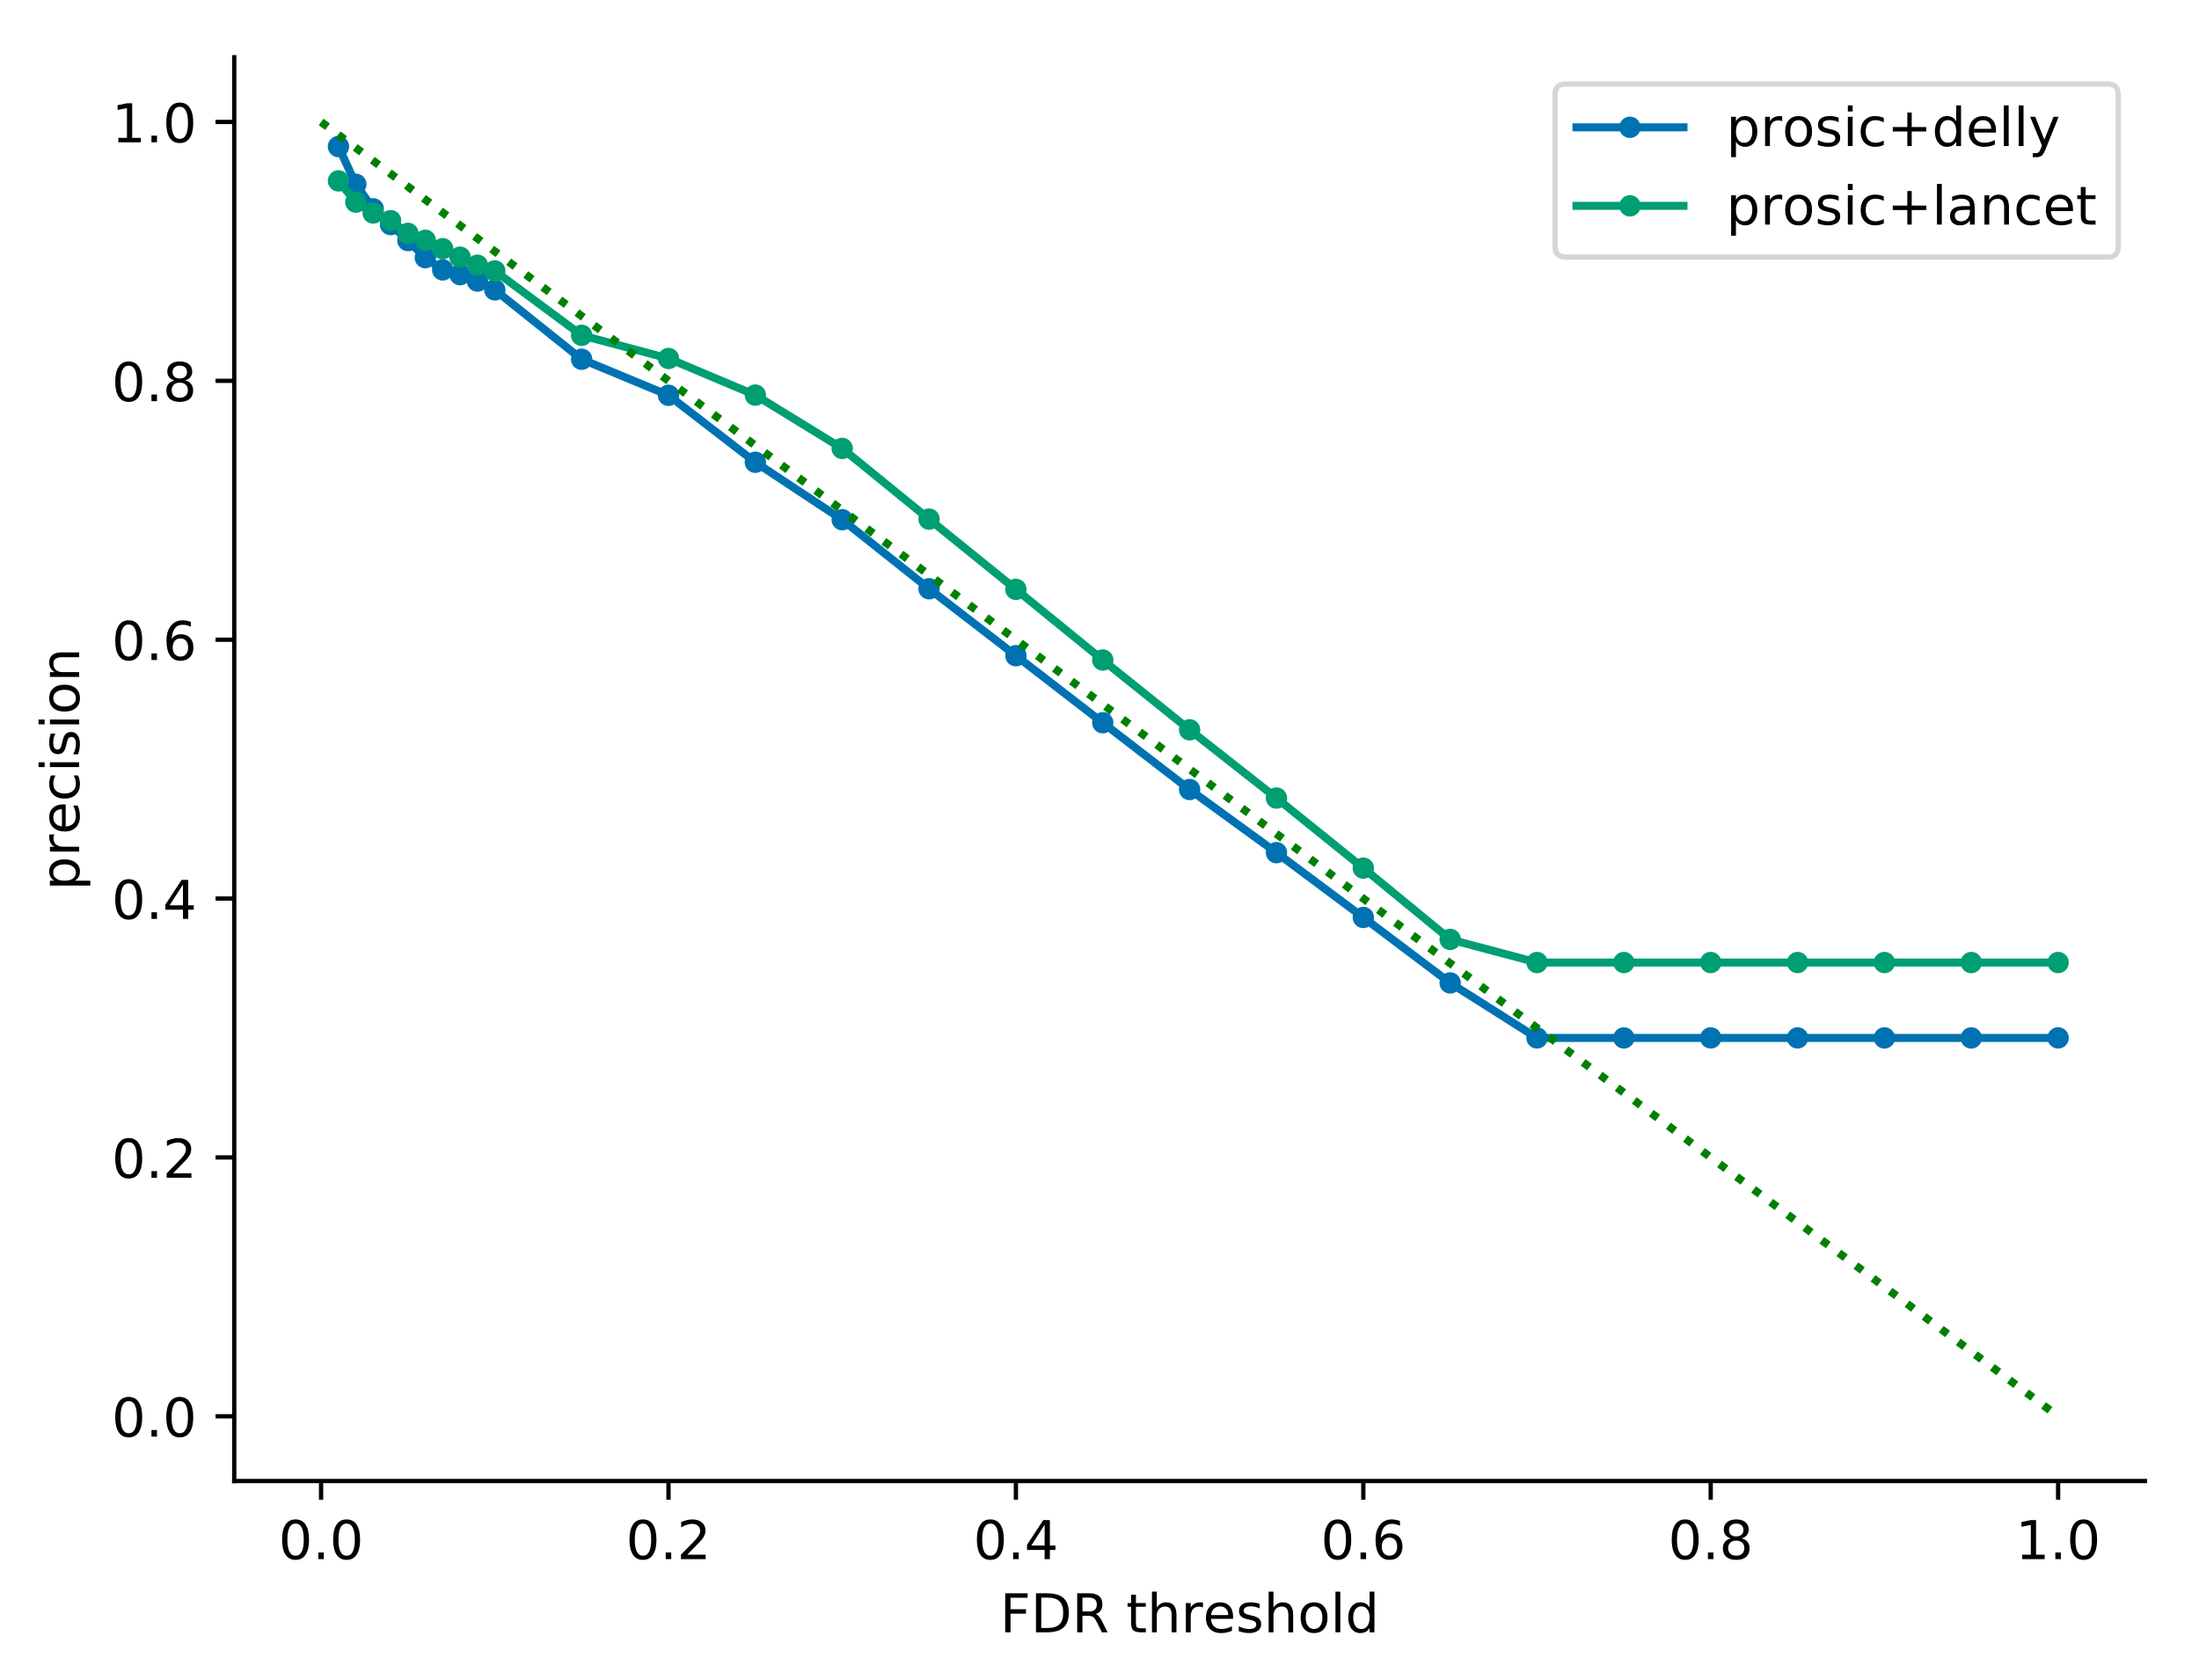
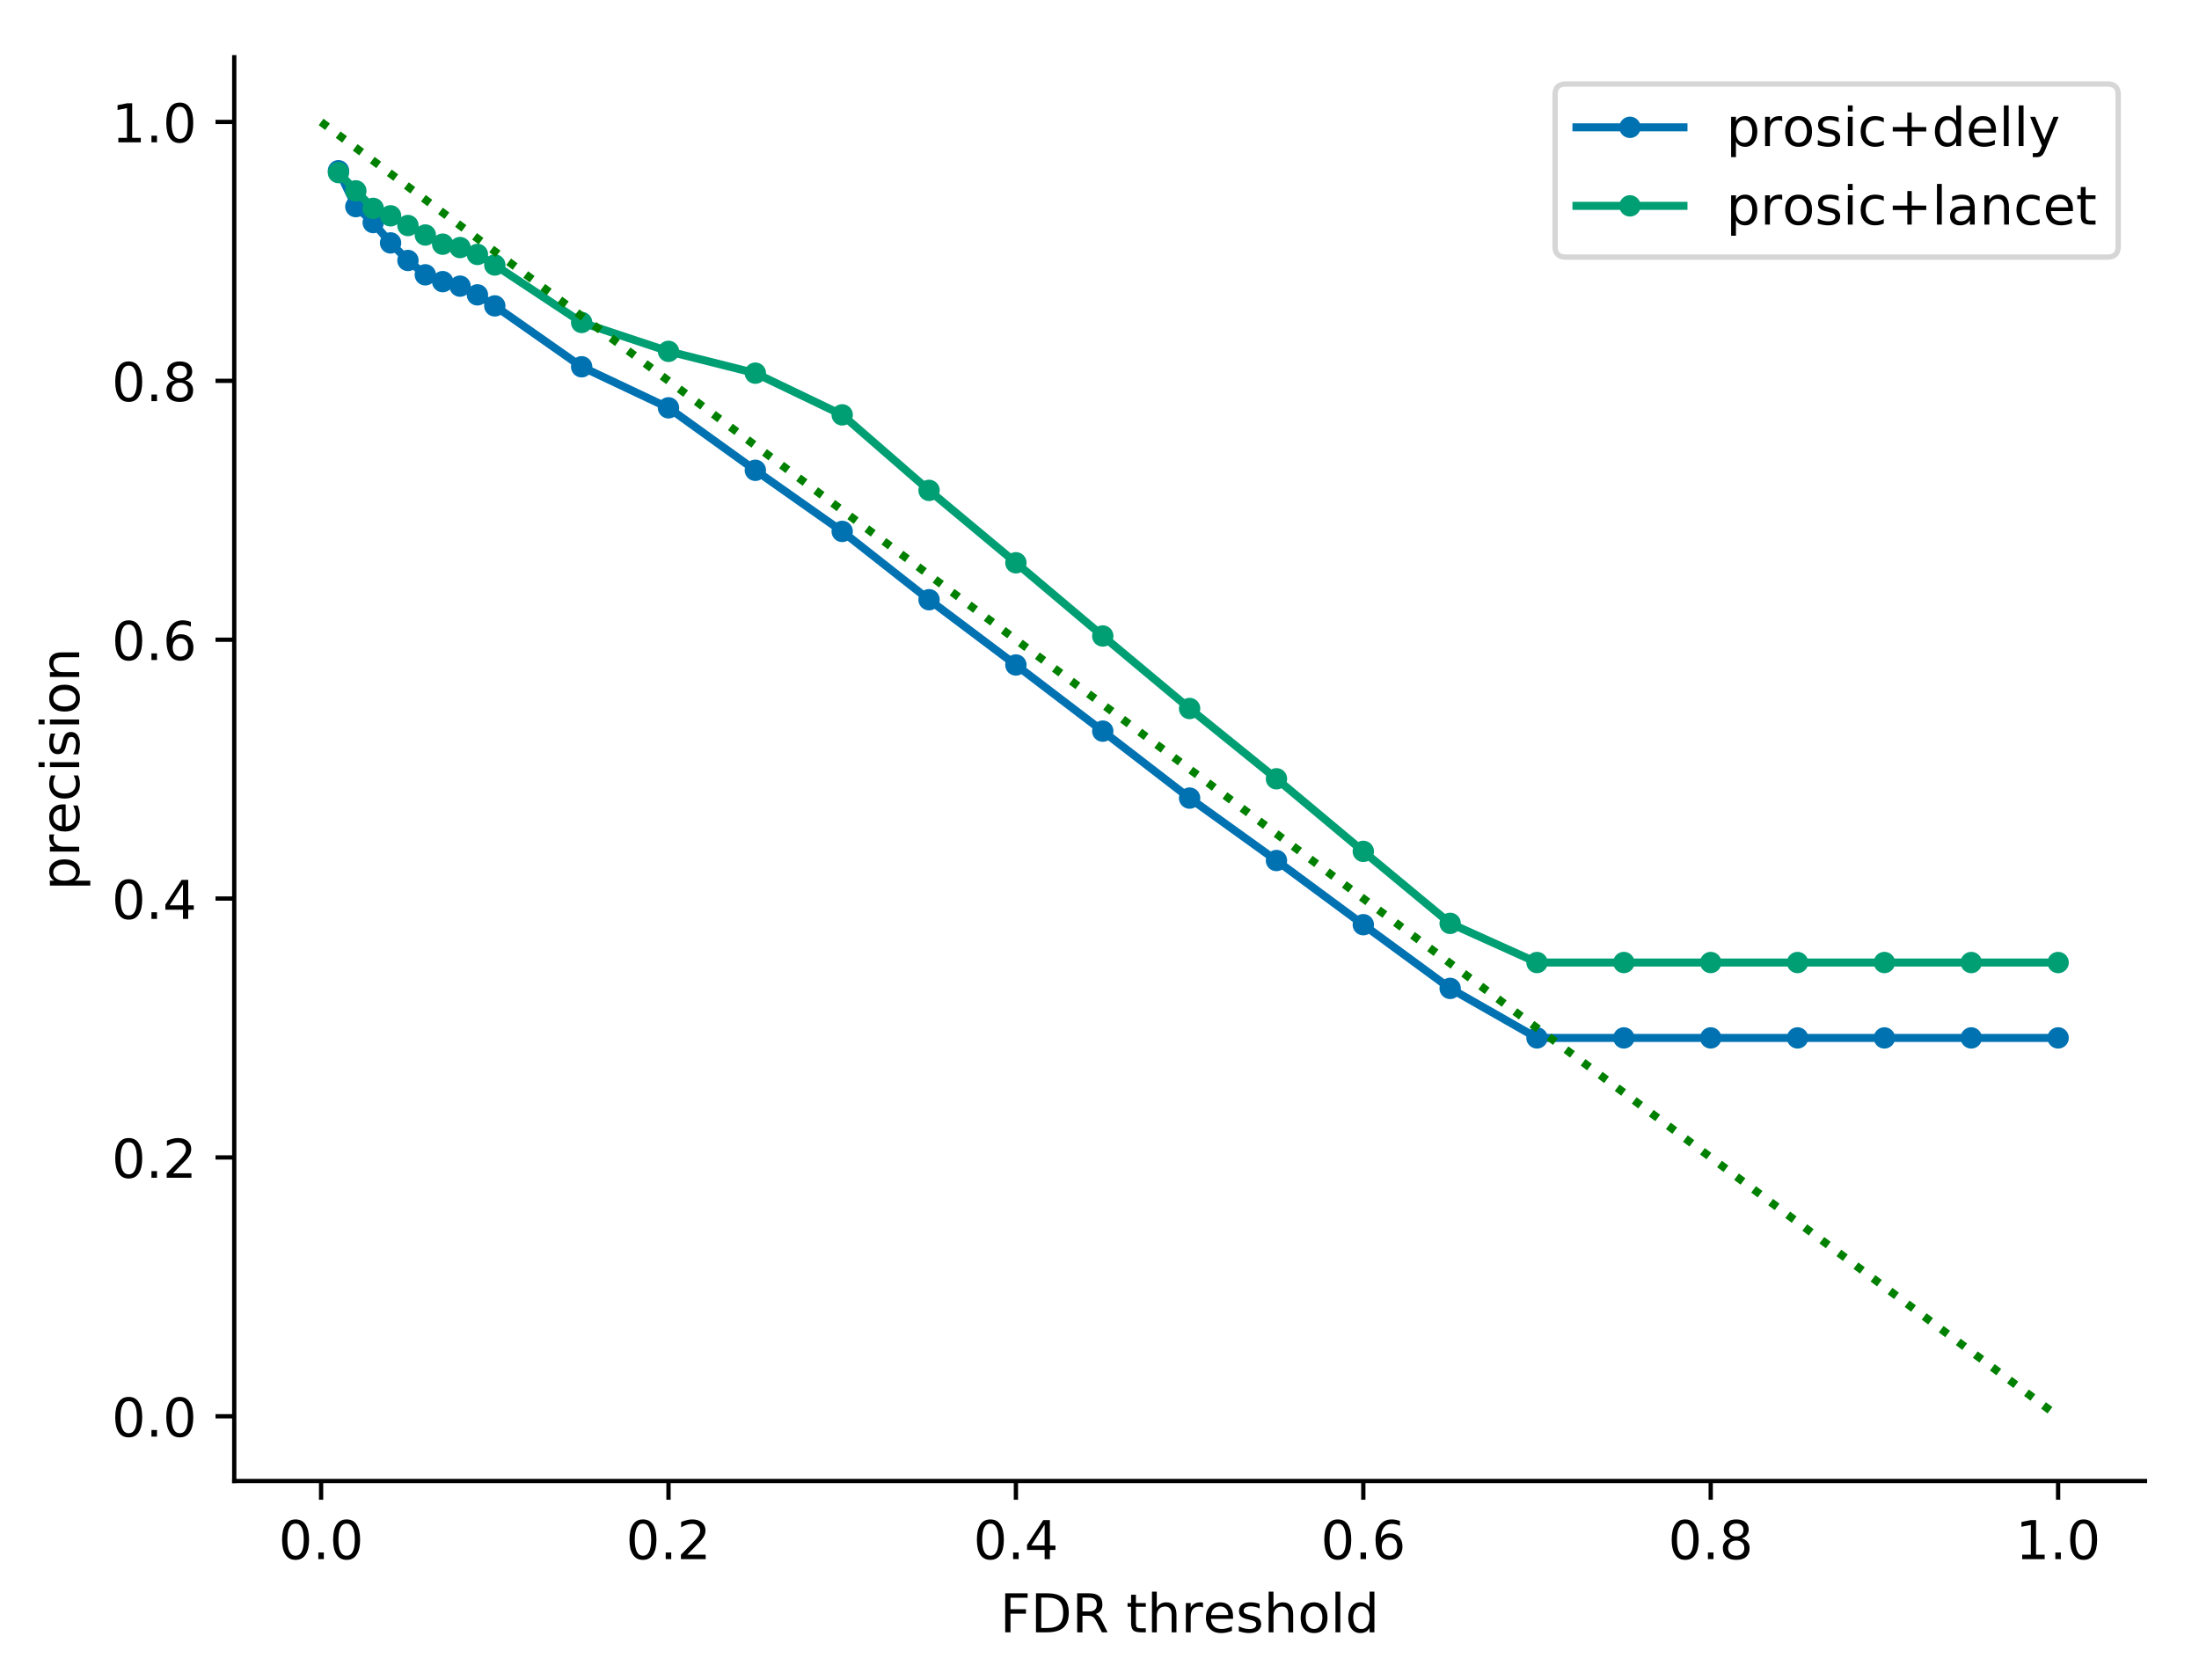
<svg xmlns="http://www.w3.org/2000/svg" xmlns:xlink="http://www.w3.org/1999/xlink" height="314pt" version="1.1" viewBox="0 0 411 314" width="411pt">
  <defs>
    <style type="text/css">
*{stroke-linecap:butt;stroke-linejoin:round;}
  </style>
  </defs>
  <g id="figure_1">
    <g id="patch_1">
      <path d="M 0 314.368  L 411.601 314.368  L 411.601 0  L 0 0  z " style="fill:#ffffff;" />
    </g>
    <g id="axes_1">
      <g id="patch_2">
        <path d="M 43.781 276.812  L 400.901 276.812  L 400.901 10.7  L 43.781 10.7  z " style="fill:#ffffff;" />
      </g>
      <g id="matplotlib.axis_1">
        <g id="xtick_1">
          <g id="line2d_1">
            <defs>
-               <path d="M 0 0  L 0 3.5  " id="maf59fae7ce" style="stroke:#000000;stroke-width:0.8;" />
-             </defs>
-             <g>
-               <use style="stroke:#000000;stroke-width:0.8;" x="60.014" xlink:href="#maf59fae7ce" y="276.812" />
+               <path d="M 0 0  L 0 3.5  " id="md4b6f12708" style="stroke:#000000;stroke-width:0.8;" />
+             </defs>
+             <g>
+               <use style="stroke:#000000;stroke-width:0.8;" x="60.014" xlink:href="#md4b6f12708" y="276.812" />
            </g>
          </g>
          <g id="text_1">
            <defs>
              <path d="M 31.781 66.406  Q 24.172 66.406 20.328 58.906  Q 16.5 51.422 16.5 36.375  Q 16.5 21.391 20.328 13.891  Q 24.172 6.391 31.781 6.391  Q 39.453 6.391 43.281 13.891  Q 47.125 21.391 47.125 36.375  Q 47.125 51.422 43.281 58.906  Q 39.453 66.406 31.781 66.406  z M 31.781 74.219  Q 44.047 74.219 50.516 64.516  Q 56.984 54.828 56.984 36.375  Q 56.984 17.969 50.516 8.266  Q 44.047 -1.422 31.781 -1.422  Q 19.531 -1.422 13.062 8.266  Q 6.594 17.969 6.594 36.375  Q 6.594 54.828 13.062 64.516  Q 19.531 74.219 31.781 74.219  z " id="DejaVuSans-30" />
              <path d="M 10.688 12.406  L 21 12.406  L 21 0  L 10.688 0  z " id="DejaVuSans-2e" />
            </defs>
            <g transform="translate(52.06242 291.4104)scale(0.1 -0.1)">
              <use xlink:href="#DejaVuSans-30" />
              <use x="63.623" xlink:href="#DejaVuSans-2e" />
              <use x="95.41" xlink:href="#DejaVuSans-30" />
            </g>
          </g>
        </g>
        <g id="xtick_2">
          <g id="line2d_2">
            <g>
-               <use style="stroke:#000000;stroke-width:0.8;" x="124.945" xlink:href="#maf59fae7ce" y="276.812" />
+               <use style="stroke:#000000;stroke-width:0.8;" x="124.945" xlink:href="#md4b6f12708" y="276.812" />
            </g>
          </g>
          <g id="text_2">
            <defs>
              <path d="M 19.188 8.297  L 53.609 8.297  L 53.609 0  L 7.328 0  L 7.328 8.297  Q 12.938 14.109 22.625 23.891  Q 32.328 33.688 34.812 36.531  Q 39.547 41.844 41.422 45.531  Q 43.312 49.219 43.312 52.781  Q 43.312 58.594 39.234 62.25  Q 35.156 65.922 28.609 65.922  Q 23.969 65.922 18.812 64.312  Q 13.672 62.703 7.812 59.422  L 7.812 69.391  Q 13.766 71.781 18.938 73  Q 24.125 74.219 28.422 74.219  Q 39.75 74.219 46.484 68.547  Q 53.219 62.891 53.219 53.422  Q 53.219 48.922 51.531 44.891  Q 49.859 40.875 45.406 35.406  Q 44.188 33.984 37.641 27.219  Q 31.109 20.453 19.188 8.297  z " id="DejaVuSans-32" />
            </defs>
            <g transform="translate(116.9933 291.4104)scale(0.1 -0.1)">
              <use xlink:href="#DejaVuSans-30" />
              <use x="63.623" xlink:href="#DejaVuSans-2e" />
              <use x="95.41" xlink:href="#DejaVuSans-32" />
            </g>
          </g>
        </g>
        <g id="xtick_3">
          <g id="line2d_3">
            <g>
-               <use style="stroke:#000000;stroke-width:0.8;" x="189.876" xlink:href="#maf59fae7ce" y="276.812" />
+               <use style="stroke:#000000;stroke-width:0.8;" x="189.876" xlink:href="#md4b6f12708" y="276.812" />
            </g>
          </g>
          <g id="text_3">
            <defs>
              <path d="M 37.797 64.312  L 12.891 25.391  L 37.797 25.391  z M 35.203 72.906  L 47.609 72.906  L 47.609 25.391  L 58.016 25.391  L 58.016 17.188  L 47.609 17.188  L 47.609 0  L 37.797 0  L 37.797 17.188  L 4.891 17.188  L 4.891 26.703  z " id="DejaVuSans-34" />
            </defs>
            <g transform="translate(181.9242 291.4104)scale(0.1 -0.1)">
              <use xlink:href="#DejaVuSans-30" />
              <use x="63.623" xlink:href="#DejaVuSans-2e" />
              <use x="95.41" xlink:href="#DejaVuSans-34" />
            </g>
          </g>
        </g>
        <g id="xtick_4">
          <g id="line2d_4">
            <g>
-               <use style="stroke:#000000;stroke-width:0.8;" x="254.807" xlink:href="#maf59fae7ce" y="276.812" />
+               <use style="stroke:#000000;stroke-width:0.8;" x="254.807" xlink:href="#md4b6f12708" y="276.812" />
            </g>
          </g>
          <g id="text_4">
            <defs>
              <path d="M 33.016 40.375  Q 26.375 40.375 22.484 35.828  Q 18.609 31.297 18.609 23.391  Q 18.609 15.531 22.484 10.953  Q 26.375 6.391 33.016 6.391  Q 39.656 6.391 43.531 10.953  Q 47.406 15.531 47.406 23.391  Q 47.406 31.297 43.531 35.828  Q 39.656 40.375 33.016 40.375  z M 52.594 71.297  L 52.594 62.312  Q 48.875 64.062 45.094 64.984  Q 41.312 65.922 37.594 65.922  Q 27.828 65.922 22.672 59.328  Q 17.531 52.734 16.797 39.406  Q 19.672 43.656 24.016 45.922  Q 28.375 48.188 33.594 48.188  Q 44.578 48.188 50.953 41.516  Q 57.328 34.859 57.328 23.391  Q 57.328 12.156 50.688 5.359  Q 44.047 -1.422 33.016 -1.422  Q 20.359 -1.422 13.672 8.266  Q 6.984 17.969 6.984 36.375  Q 6.984 53.656 15.188 63.938  Q 23.391 74.219 37.203 74.219  Q 40.922 74.219 44.703 73.484  Q 48.484 72.75 52.594 71.297  z " id="DejaVuSans-36" />
            </defs>
            <g transform="translate(246.8551 291.4104)scale(0.1 -0.1)">
              <use xlink:href="#DejaVuSans-30" />
              <use x="63.623" xlink:href="#DejaVuSans-2e" />
              <use x="95.41" xlink:href="#DejaVuSans-36" />
            </g>
          </g>
        </g>
        <g id="xtick_5">
          <g id="line2d_5">
            <g>
-               <use style="stroke:#000000;stroke-width:0.8;" x="319.738" xlink:href="#maf59fae7ce" y="276.812" />
+               <use style="stroke:#000000;stroke-width:0.8;" x="319.738" xlink:href="#md4b6f12708" y="276.812" />
            </g>
          </g>
          <g id="text_5">
            <defs>
              <path d="M 31.781 34.625  Q 24.75 34.625 20.719 30.859  Q 16.703 27.094 16.703 20.516  Q 16.703 13.922 20.719 10.156  Q 24.75 6.391 31.781 6.391  Q 38.812 6.391 42.859 10.172  Q 46.922 13.969 46.922 20.516  Q 46.922 27.094 42.891 30.859  Q 38.875 34.625 31.781 34.625  z M 21.922 38.812  Q 15.578 40.375 12.031 44.719  Q 8.5 49.078 8.5 55.328  Q 8.5 64.062 14.719 69.141  Q 20.953 74.219 31.781 74.219  Q 42.672 74.219 48.875 69.141  Q 55.078 64.062 55.078 55.328  Q 55.078 49.078 51.531 44.719  Q 48 40.375 41.703 38.812  Q 48.828 37.156 52.797 32.312  Q 56.781 27.484 56.781 20.516  Q 56.781 9.906 50.312 4.234  Q 43.844 -1.422 31.781 -1.422  Q 19.734 -1.422 13.25 4.234  Q 6.781 9.906 6.781 20.516  Q 6.781 27.484 10.781 32.312  Q 14.797 37.156 21.922 38.812  z M 18.312 54.391  Q 18.312 48.734 21.844 45.562  Q 25.391 42.391 31.781 42.391  Q 38.141 42.391 41.719 45.562  Q 45.312 48.734 45.312 54.391  Q 45.312 60.062 41.719 63.234  Q 38.141 66.406 31.781 66.406  Q 25.391 66.406 21.844 63.234  Q 18.312 60.062 18.312 54.391  z " id="DejaVuSans-38" />
            </defs>
            <g transform="translate(311.7861 291.4104)scale(0.1 -0.1)">
              <use xlink:href="#DejaVuSans-30" />
              <use x="63.623" xlink:href="#DejaVuSans-2e" />
              <use x="95.41" xlink:href="#DejaVuSans-38" />
            </g>
          </g>
        </g>
        <g id="xtick_6">
          <g id="line2d_6">
            <g>
-               <use style="stroke:#000000;stroke-width:0.8;" x="384.669" xlink:href="#maf59fae7ce" y="276.812" />
+               <use style="stroke:#000000;stroke-width:0.8;" x="384.669" xlink:href="#md4b6f12708" y="276.812" />
            </g>
          </g>
          <g id="text_6">
            <defs>
              <path d="M 12.406 8.297  L 28.516 8.297  L 28.516 63.922  L 10.984 60.406  L 10.984 69.391  L 28.422 72.906  L 38.281 72.906  L 38.281 8.297  L 54.391 8.297  L 54.391 0  L 12.406 0  z " id="DejaVuSans-31" />
            </defs>
            <g transform="translate(376.717 291.4104)scale(0.1 -0.1)">
              <use xlink:href="#DejaVuSans-31" />
              <use x="63.623" xlink:href="#DejaVuSans-2e" />
              <use x="95.41" xlink:href="#DejaVuSans-30" />
            </g>
          </g>
        </g>
        <g id="text_7">
          <defs>
            <path d="M 9.812 72.906  L 51.703 72.906  L 51.703 64.594  L 19.672 64.594  L 19.672 43.109  L 48.578 43.109  L 48.578 34.812  L 19.672 34.812  L 19.672 0  L 9.812 0  z " id="DejaVuSans-46" />
            <path d="M 19.672 64.797  L 19.672 8.109  L 31.594 8.109  Q 46.688 8.109 53.688 14.938  Q 60.688 21.781 60.688 36.531  Q 60.688 51.172 53.688 57.984  Q 46.688 64.797 31.594 64.797  z M 9.812 72.906  L 30.078 72.906  Q 51.266 72.906 61.172 64.094  Q 71.094 55.281 71.094 36.531  Q 71.094 17.672 61.125 8.828  Q 51.172 0 30.078 0  L 9.812 0  z " id="DejaVuSans-44" />
            <path d="M 44.391 34.188  Q 47.562 33.109 50.562 29.594  Q 53.562 26.078 56.594 19.922  L 66.609 0  L 56 0  L 46.688 18.703  Q 43.062 26.031 39.672 28.422  Q 36.281 30.812 30.422 30.812  L 19.672 30.812  L 19.672 0  L 9.812 0  L 9.812 72.906  L 32.078 72.906  Q 44.578 72.906 50.734 67.672  Q 56.891 62.453 56.891 51.906  Q 56.891 45.016 53.688 40.469  Q 50.484 35.938 44.391 34.188  z M 19.672 64.797  L 19.672 38.922  L 32.078 38.922  Q 39.203 38.922 42.844 42.219  Q 46.484 45.516 46.484 51.906  Q 46.484 58.297 42.844 61.547  Q 39.203 64.797 32.078 64.797  z " id="DejaVuSans-52" />
            <path id="DejaVuSans-20" />
            <path d="M 18.312 70.219  L 18.312 54.688  L 36.812 54.688  L 36.812 47.703  L 18.312 47.703  L 18.312 18.016  Q 18.312 11.328 20.141 9.422  Q 21.969 7.516 27.594 7.516  L 36.812 7.516  L 36.812 0  L 27.594 0  Q 17.188 0 13.234 3.875  Q 9.281 7.766 9.281 18.016  L 9.281 47.703  L 2.688 47.703  L 2.688 54.688  L 9.281 54.688  L 9.281 70.219  z " id="DejaVuSans-74" />
            <path d="M 54.891 33.016  L 54.891 0  L 45.906 0  L 45.906 32.719  Q 45.906 40.484 42.875 44.328  Q 39.844 48.188 33.797 48.188  Q 26.516 48.188 22.312 43.547  Q 18.109 38.922 18.109 30.906  L 18.109 0  L 9.078 0  L 9.078 75.984  L 18.109 75.984  L 18.109 46.188  Q 21.344 51.125 25.703 53.562  Q 30.078 56 35.797 56  Q 45.219 56 50.047 50.172  Q 54.891 44.344 54.891 33.016  z " id="DejaVuSans-68" />
            <path d="M 41.109 46.297  Q 39.594 47.172 37.812 47.578  Q 36.031 48 33.891 48  Q 26.266 48 22.188 43.047  Q 18.109 38.094 18.109 28.812  L 18.109 0  L 9.078 0  L 9.078 54.688  L 18.109 54.688  L 18.109 46.188  Q 20.953 51.172 25.484 53.578  Q 30.031 56 36.531 56  Q 37.453 56 38.578 55.875  Q 39.703 55.766 41.062 55.516  z " id="DejaVuSans-72" />
            <path d="M 56.203 29.594  L 56.203 25.203  L 14.891 25.203  Q 15.484 15.922 20.484 11.062  Q 25.484 6.203 34.422 6.203  Q 39.594 6.203 44.453 7.469  Q 49.312 8.734 54.109 11.281  L 54.109 2.781  Q 49.266 0.734 44.188 -0.344  Q 39.109 -1.422 33.891 -1.422  Q 20.797 -1.422 13.156 6.188  Q 5.516 13.812 5.516 26.812  Q 5.516 40.234 12.766 48.109  Q 20.016 56 32.328 56  Q 43.359 56 49.781 48.891  Q 56.203 41.797 56.203 29.594  z M 47.219 32.234  Q 47.125 39.594 43.094 43.984  Q 39.062 48.391 32.422 48.391  Q 24.906 48.391 20.391 44.141  Q 15.875 39.891 15.188 32.172  z " id="DejaVuSans-65" />
            <path d="M 44.281 53.078  L 44.281 44.578  Q 40.484 46.531 36.375 47.5  Q 32.281 48.484 27.875 48.484  Q 21.188 48.484 17.844 46.438  Q 14.5 44.391 14.5 40.281  Q 14.5 37.156 16.891 35.375  Q 19.281 33.594 26.516 31.984  L 29.594 31.297  Q 39.156 29.25 43.188 25.516  Q 47.219 21.781 47.219 15.094  Q 47.219 7.469 41.188 3.016  Q 35.156 -1.422 24.609 -1.422  Q 20.219 -1.422 15.453 -0.562  Q 10.688 0.297 5.422 2  L 5.422 11.281  Q 10.406 8.688 15.234 7.391  Q 20.062 6.109 24.812 6.109  Q 31.156 6.109 34.562 8.281  Q 37.984 10.453 37.984 14.406  Q 37.984 18.062 35.516 20.016  Q 33.062 21.969 24.703 23.781  L 21.578 24.516  Q 13.234 26.266 9.516 29.906  Q 5.812 33.547 5.812 39.891  Q 5.812 47.609 11.281 51.797  Q 16.75 56 26.812 56  Q 31.781 56 36.172 55.266  Q 40.578 54.547 44.281 53.078  z " id="DejaVuSans-73" />
            <path d="M 30.609 48.391  Q 23.391 48.391 19.188 42.75  Q 14.984 37.109 14.984 27.297  Q 14.984 17.484 19.156 11.844  Q 23.344 6.203 30.609 6.203  Q 37.797 6.203 41.984 11.859  Q 46.188 17.531 46.188 27.297  Q 46.188 37.016 41.984 42.703  Q 37.797 48.391 30.609 48.391  z M 30.609 56  Q 42.328 56 49.016 48.375  Q 55.719 40.766 55.719 27.297  Q 55.719 13.875 49.016 6.219  Q 42.328 -1.422 30.609 -1.422  Q 18.844 -1.422 12.172 6.219  Q 5.516 13.875 5.516 27.297  Q 5.516 40.766 12.172 48.375  Q 18.844 56 30.609 56  z " id="DejaVuSans-6f" />
            <path d="M 9.422 75.984  L 18.406 75.984  L 18.406 0  L 9.422 0  z " id="DejaVuSans-6c" />
            <path d="M 45.406 46.391  L 45.406 75.984  L 54.391 75.984  L 54.391 0  L 45.406 0  L 45.406 8.203  Q 42.578 3.328 38.25 0.953  Q 33.938 -1.422 27.875 -1.422  Q 17.969 -1.422 11.734 6.484  Q 5.516 14.406 5.516 27.297  Q 5.516 40.188 11.734 48.094  Q 17.969 56 27.875 56  Q 33.938 56 38.25 53.625  Q 42.578 51.266 45.406 46.391  z M 14.797 27.297  Q 14.797 17.391 18.875 11.75  Q 22.953 6.109 30.078 6.109  Q 37.203 6.109 41.297 11.75  Q 45.406 17.391 45.406 27.297  Q 45.406 37.203 41.297 42.844  Q 37.203 48.484 30.078 48.484  Q 22.953 48.484 18.875 42.844  Q 14.797 37.203 14.797 27.297  z " id="DejaVuSans-64" />
          </defs>
          <g transform="translate(186.8967 305.0886)scale(0.1 -0.1)">
            <use xlink:href="#DejaVuSans-46" />
            <use x="57.52" xlink:href="#DejaVuSans-44" />
            <use x="134.521" xlink:href="#DejaVuSans-52" />
            <use x="204.004" xlink:href="#DejaVuSans-20" />
            <use x="235.791" xlink:href="#DejaVuSans-74" />
            <use x="275" xlink:href="#DejaVuSans-68" />
            <use x="338.379" xlink:href="#DejaVuSans-72" />
            <use x="379.461" xlink:href="#DejaVuSans-65" />
            <use x="440.984" xlink:href="#DejaVuSans-73" />
            <use x="493.084" xlink:href="#DejaVuSans-68" />
            <use x="556.463" xlink:href="#DejaVuSans-6f" />
            <use x="617.645" xlink:href="#DejaVuSans-6c" />
            <use x="645.428" xlink:href="#DejaVuSans-64" />
          </g>
        </g>
      </g>
      <g id="matplotlib.axis_2">
        <g id="ytick_1">
          <g id="line2d_7">
            <defs>
-               <path d="M 0 0  L -3.5 0  " id="m69b7129b05" style="stroke:#000000;stroke-width:0.8;" />
-             </defs>
-             <g>
-               <use style="stroke:#000000;stroke-width:0.8;" x="43.781" xlink:href="#m69b7129b05" y="264.716" />
+               <path d="M 0 0  L -3.5 0  " id="m237a4bc5e7" style="stroke:#000000;stroke-width:0.8;" />
+             </defs>
+             <g>
+               <use style="stroke:#000000;stroke-width:0.8;" x="43.781" xlink:href="#m237a4bc5e7" y="264.716" />
            </g>
          </g>
          <g id="text_8">
            <g transform="translate(20.87813 268.5152)scale(0.1 -0.1)">
              <use xlink:href="#DejaVuSans-30" />
              <use x="63.623" xlink:href="#DejaVuSans-2e" />
              <use x="95.41" xlink:href="#DejaVuSans-30" />
            </g>
          </g>
        </g>
        <g id="ytick_2">
          <g id="line2d_8">
            <g>
-               <use style="stroke:#000000;stroke-width:0.8;" x="43.781" xlink:href="#m69b7129b05" y="216.332" />
+               <use style="stroke:#000000;stroke-width:0.8;" x="43.781" xlink:href="#m237a4bc5e7" y="216.332" />
            </g>
          </g>
          <g id="text_9">
            <g transform="translate(20.87813 220.1312)scale(0.1 -0.1)">
              <use xlink:href="#DejaVuSans-30" />
              <use x="63.623" xlink:href="#DejaVuSans-2e" />
              <use x="95.41" xlink:href="#DejaVuSans-32" />
            </g>
          </g>
        </g>
        <g id="ytick_3">
          <g id="line2d_9">
            <g>
-               <use style="stroke:#000000;stroke-width:0.8;" x="43.781" xlink:href="#m69b7129b05" y="167.948" />
+               <use style="stroke:#000000;stroke-width:0.8;" x="43.781" xlink:href="#m237a4bc5e7" y="167.948" />
            </g>
          </g>
          <g id="text_10">
            <g transform="translate(20.87813 171.7472)scale(0.1 -0.1)">
              <use xlink:href="#DejaVuSans-30" />
              <use x="63.623" xlink:href="#DejaVuSans-2e" />
              <use x="95.41" xlink:href="#DejaVuSans-34" />
            </g>
          </g>
        </g>
        <g id="ytick_4">
          <g id="line2d_10">
            <g>
-               <use style="stroke:#000000;stroke-width:0.8;" x="43.781" xlink:href="#m69b7129b05" y="119.564" />
+               <use style="stroke:#000000;stroke-width:0.8;" x="43.781" xlink:href="#m237a4bc5e7" y="119.564" />
            </g>
          </g>
          <g id="text_11">
            <g transform="translate(20.87813 123.3632)scale(0.1 -0.1)">
              <use xlink:href="#DejaVuSans-30" />
              <use x="63.623" xlink:href="#DejaVuSans-2e" />
              <use x="95.41" xlink:href="#DejaVuSans-36" />
            </g>
          </g>
        </g>
        <g id="ytick_5">
          <g id="line2d_11">
            <g>
-               <use style="stroke:#000000;stroke-width:0.8;" x="43.781" xlink:href="#m69b7129b05" y="71.18" />
+               <use style="stroke:#000000;stroke-width:0.8;" x="43.781" xlink:href="#m237a4bc5e7" y="71.18" />
            </g>
          </g>
          <g id="text_12">
            <g transform="translate(20.87813 74.97922)scale(0.1 -0.1)">
              <use xlink:href="#DejaVuSans-30" />
              <use x="63.623" xlink:href="#DejaVuSans-2e" />
              <use x="95.41" xlink:href="#DejaVuSans-38" />
            </g>
          </g>
        </g>
        <g id="ytick_6">
          <g id="line2d_12">
            <g>
-               <use style="stroke:#000000;stroke-width:0.8;" x="43.781" xlink:href="#m69b7129b05" y="22.796" />
+               <use style="stroke:#000000;stroke-width:0.8;" x="43.781" xlink:href="#m237a4bc5e7" y="22.796" />
            </g>
          </g>
          <g id="text_13">
            <g transform="translate(20.87813 26.59522)scale(0.1 -0.1)">
              <use xlink:href="#DejaVuSans-31" />
              <use x="63.623" xlink:href="#DejaVuSans-2e" />
              <use x="95.41" xlink:href="#DejaVuSans-30" />
            </g>
          </g>
        </g>
        <g id="text_14">
          <defs>
            <path d="M 18.109 8.203  L 18.109 -20.797  L 9.078 -20.797  L 9.078 54.688  L 18.109 54.688  L 18.109 46.391  Q 20.953 51.266 25.266 53.625  Q 29.594 56 35.594 56  Q 45.562 56 51.781 48.094  Q 58.016 40.188 58.016 27.297  Q 58.016 14.406 51.781 6.484  Q 45.562 -1.422 35.594 -1.422  Q 29.594 -1.422 25.266 0.953  Q 20.953 3.328 18.109 8.203  z M 48.688 27.297  Q 48.688 37.203 44.609 42.844  Q 40.531 48.484 33.406 48.484  Q 26.266 48.484 22.188 42.844  Q 18.109 37.203 18.109 27.297  Q 18.109 17.391 22.188 11.75  Q 26.266 6.109 33.406 6.109  Q 40.531 6.109 44.609 11.75  Q 48.688 17.391 48.688 27.297  z " id="DejaVuSans-70" />
            <path d="M 48.781 52.594  L 48.781 44.188  Q 44.969 46.297 41.141 47.344  Q 37.312 48.391 33.406 48.391  Q 24.656 48.391 19.812 42.844  Q 14.984 37.312 14.984 27.297  Q 14.984 17.281 19.812 11.734  Q 24.656 6.203 33.406 6.203  Q 37.312 6.203 41.141 7.25  Q 44.969 8.297 48.781 10.406  L 48.781 2.094  Q 45.016 0.344 40.984 -0.531  Q 36.969 -1.422 32.422 -1.422  Q 20.062 -1.422 12.781 6.344  Q 5.516 14.109 5.516 27.297  Q 5.516 40.672 12.859 48.328  Q 20.219 56 33.016 56  Q 37.156 56 41.109 55.141  Q 45.062 54.297 48.781 52.594  z " id="DejaVuSans-63" />
            <path d="M 9.422 54.688  L 18.406 54.688  L 18.406 0  L 9.422 0  z M 9.422 75.984  L 18.406 75.984  L 18.406 64.594  L 9.422 64.594  z " id="DejaVuSans-69" />
            <path d="M 54.891 33.016  L 54.891 0  L 45.906 0  L 45.906 32.719  Q 45.906 40.484 42.875 44.328  Q 39.844 48.188 33.797 48.188  Q 26.516 48.188 22.312 43.547  Q 18.109 38.922 18.109 30.906  L 18.109 0  L 9.078 0  L 9.078 54.688  L 18.109 54.688  L 18.109 46.188  Q 21.344 51.125 25.703 53.562  Q 30.078 56 35.797 56  Q 45.219 56 50.047 50.172  Q 54.891 44.344 54.891 33.016  z " id="DejaVuSans-6e" />
          </defs>
          <g transform="translate(14.79844 166.4208)rotate(-90)scale(0.1 -0.1)">
            <use xlink:href="#DejaVuSans-70" />
            <use x="63.477" xlink:href="#DejaVuSans-72" />
            <use x="104.559" xlink:href="#DejaVuSans-65" />
            <use x="166.082" xlink:href="#DejaVuSans-63" />
            <use x="221.062" xlink:href="#DejaVuSans-69" />
            <use x="248.846" xlink:href="#DejaVuSans-73" />
            <use x="300.945" xlink:href="#DejaVuSans-69" />
            <use x="328.729" xlink:href="#DejaVuSans-6f" />
            <use x="389.91" xlink:href="#DejaVuSans-6e" />
          </g>
        </g>
      </g>
      <g id="line2d_13">
-         <path clip-path="url(#p93b2e794cc)" d="M 63.261 27.393  L 66.507 34.442  L 69.754 39.025  L 73 41.973  L 76.247 44.964  L 79.493 48.162  L 82.74 50.444  L 85.986 51.337  L 89.233 52.537  L 92.479 54.18  L 108.712 67.148  L 124.945 73.885  L 141.178 86.404  L 157.41 97.134  L 173.643 110.041  L 189.876 122.554  L 206.109 135.081  L 222.341 147.564  L 238.574 159.367  L 254.807 171.478  L 271.039 183.715  L 287.272 193.993  L 303.505 193.993  L 319.738 193.993  L 335.97 193.993  L 352.203 193.993  L 368.436 193.993  L 384.669 193.993  " style="fill:none;stroke:#0072b2;stroke-linecap:square;stroke-width:1.5;" />
+         <path clip-path="url(#p9ebecd2e52)" d="M 63.261 31.915  L 66.507 38.618  L 69.754 41.596  L 73 45.401  L 76.247 48.682  L 79.493 51.366  L 82.74 52.64  L 85.986 53.481  L 89.233 55.11  L 92.479 57.172  L 108.712 68.554  L 124.945 76.226  L 141.178 87.902  L 157.41 99.325  L 173.643 112.093  L 189.876 124.29  L 206.109 136.655  L 222.341 149.169  L 238.574 160.837  L 254.807 172.832  L 271.039 184.739  L 287.272 193.993  L 303.505 193.993  L 319.738 193.993  L 335.97 193.993  L 352.203 193.993  L 368.436 193.993  L 384.669 193.993  " style="fill:none;stroke:#0072b2;stroke-linecap:square;stroke-width:1.5;" />
        <defs>
-           <path d="M 0 1.5  C 0.398 1.5 0.779 1.342 1.061 1.061  C 1.342 0.779 1.5 0.398 1.5 0  C 1.5 -0.398 1.342 -0.779 1.061 -1.061  C 0.779 -1.342 0.398 -1.5 0 -1.5  C -0.398 -1.5 -0.779 -1.342 -1.061 -1.061  C -1.342 -0.779 -1.5 -0.398 -1.5 0  C -1.5 0.398 -1.342 0.779 -1.061 1.061  C -0.779 1.342 -0.398 1.5 0 1.5  z " id="mb15b2b12ed" style="stroke:#0072b2;" />
+           <path d="M 0 1.5  C 0.398 1.5 0.779 1.342 1.061 1.061  C 1.342 0.779 1.5 0.398 1.5 0  C 1.5 -0.398 1.342 -0.779 1.061 -1.061  C 0.779 -1.342 0.398 -1.5 0 -1.5  C -0.398 -1.5 -0.779 -1.342 -1.061 -1.061  C -1.342 -0.779 -1.5 -0.398 -1.5 0  C -1.5 0.398 -1.342 0.779 -1.061 1.061  C -0.779 1.342 -0.398 1.5 0 1.5  z " id="m9d7ab249b7" style="stroke:#0072b2;" />
        </defs>
-         <g clip-path="url(#p93b2e794cc)">
-           <use style="fill:#0072b2;stroke:#0072b2;" x="63.261" xlink:href="#mb15b2b12ed" y="27.393" />
-           <use style="fill:#0072b2;stroke:#0072b2;" x="66.507" xlink:href="#mb15b2b12ed" y="34.442" />
-           <use style="fill:#0072b2;stroke:#0072b2;" x="69.754" xlink:href="#mb15b2b12ed" y="39.025" />
-           <use style="fill:#0072b2;stroke:#0072b2;" x="73" xlink:href="#mb15b2b12ed" y="41.973" />
-           <use style="fill:#0072b2;stroke:#0072b2;" x="76.247" xlink:href="#mb15b2b12ed" y="44.964" />
-           <use style="fill:#0072b2;stroke:#0072b2;" x="79.493" xlink:href="#mb15b2b12ed" y="48.162" />
-           <use style="fill:#0072b2;stroke:#0072b2;" x="82.74" xlink:href="#mb15b2b12ed" y="50.444" />
-           <use style="fill:#0072b2;stroke:#0072b2;" x="85.986" xlink:href="#mb15b2b12ed" y="51.337" />
-           <use style="fill:#0072b2;stroke:#0072b2;" x="89.233" xlink:href="#mb15b2b12ed" y="52.537" />
-           <use style="fill:#0072b2;stroke:#0072b2;" x="92.479" xlink:href="#mb15b2b12ed" y="54.18" />
-           <use style="fill:#0072b2;stroke:#0072b2;" x="108.712" xlink:href="#mb15b2b12ed" y="67.148" />
-           <use style="fill:#0072b2;stroke:#0072b2;" x="124.945" xlink:href="#mb15b2b12ed" y="73.885" />
-           <use style="fill:#0072b2;stroke:#0072b2;" x="141.178" xlink:href="#mb15b2b12ed" y="86.404" />
-           <use style="fill:#0072b2;stroke:#0072b2;" x="157.41" xlink:href="#mb15b2b12ed" y="97.134" />
-           <use style="fill:#0072b2;stroke:#0072b2;" x="173.643" xlink:href="#mb15b2b12ed" y="110.041" />
-           <use style="fill:#0072b2;stroke:#0072b2;" x="189.876" xlink:href="#mb15b2b12ed" y="122.554" />
-           <use style="fill:#0072b2;stroke:#0072b2;" x="206.109" xlink:href="#mb15b2b12ed" y="135.081" />
-           <use style="fill:#0072b2;stroke:#0072b2;" x="222.341" xlink:href="#mb15b2b12ed" y="147.564" />
-           <use style="fill:#0072b2;stroke:#0072b2;" x="238.574" xlink:href="#mb15b2b12ed" y="159.367" />
-           <use style="fill:#0072b2;stroke:#0072b2;" x="254.807" xlink:href="#mb15b2b12ed" y="171.478" />
-           <use style="fill:#0072b2;stroke:#0072b2;" x="271.039" xlink:href="#mb15b2b12ed" y="183.715" />
-           <use style="fill:#0072b2;stroke:#0072b2;" x="287.272" xlink:href="#mb15b2b12ed" y="193.993" />
-           <use style="fill:#0072b2;stroke:#0072b2;" x="303.505" xlink:href="#mb15b2b12ed" y="193.993" />
-           <use style="fill:#0072b2;stroke:#0072b2;" x="319.738" xlink:href="#mb15b2b12ed" y="193.993" />
-           <use style="fill:#0072b2;stroke:#0072b2;" x="335.97" xlink:href="#mb15b2b12ed" y="193.993" />
-           <use style="fill:#0072b2;stroke:#0072b2;" x="352.203" xlink:href="#mb15b2b12ed" y="193.993" />
-           <use style="fill:#0072b2;stroke:#0072b2;" x="368.436" xlink:href="#mb15b2b12ed" y="193.993" />
-           <use style="fill:#0072b2;stroke:#0072b2;" x="384.669" xlink:href="#mb15b2b12ed" y="193.993" />
+         <g clip-path="url(#p9ebecd2e52)">
+           <use style="fill:#0072b2;stroke:#0072b2;" x="63.261" xlink:href="#m9d7ab249b7" y="31.915" />
+           <use style="fill:#0072b2;stroke:#0072b2;" x="66.507" xlink:href="#m9d7ab249b7" y="38.618" />
+           <use style="fill:#0072b2;stroke:#0072b2;" x="69.754" xlink:href="#m9d7ab249b7" y="41.596" />
+           <use style="fill:#0072b2;stroke:#0072b2;" x="73" xlink:href="#m9d7ab249b7" y="45.401" />
+           <use style="fill:#0072b2;stroke:#0072b2;" x="76.247" xlink:href="#m9d7ab249b7" y="48.682" />
+           <use style="fill:#0072b2;stroke:#0072b2;" x="79.493" xlink:href="#m9d7ab249b7" y="51.366" />
+           <use style="fill:#0072b2;stroke:#0072b2;" x="82.74" xlink:href="#m9d7ab249b7" y="52.64" />
+           <use style="fill:#0072b2;stroke:#0072b2;" x="85.986" xlink:href="#m9d7ab249b7" y="53.481" />
+           <use style="fill:#0072b2;stroke:#0072b2;" x="89.233" xlink:href="#m9d7ab249b7" y="55.11" />
+           <use style="fill:#0072b2;stroke:#0072b2;" x="92.479" xlink:href="#m9d7ab249b7" y="57.172" />
+           <use style="fill:#0072b2;stroke:#0072b2;" x="108.712" xlink:href="#m9d7ab249b7" y="68.554" />
+           <use style="fill:#0072b2;stroke:#0072b2;" x="124.945" xlink:href="#m9d7ab249b7" y="76.226" />
+           <use style="fill:#0072b2;stroke:#0072b2;" x="141.178" xlink:href="#m9d7ab249b7" y="87.902" />
+           <use style="fill:#0072b2;stroke:#0072b2;" x="157.41" xlink:href="#m9d7ab249b7" y="99.325" />
+           <use style="fill:#0072b2;stroke:#0072b2;" x="173.643" xlink:href="#m9d7ab249b7" y="112.093" />
+           <use style="fill:#0072b2;stroke:#0072b2;" x="189.876" xlink:href="#m9d7ab249b7" y="124.29" />
+           <use style="fill:#0072b2;stroke:#0072b2;" x="206.109" xlink:href="#m9d7ab249b7" y="136.655" />
+           <use style="fill:#0072b2;stroke:#0072b2;" x="222.341" xlink:href="#m9d7ab249b7" y="149.169" />
+           <use style="fill:#0072b2;stroke:#0072b2;" x="238.574" xlink:href="#m9d7ab249b7" y="160.837" />
+           <use style="fill:#0072b2;stroke:#0072b2;" x="254.807" xlink:href="#m9d7ab249b7" y="172.832" />
+           <use style="fill:#0072b2;stroke:#0072b2;" x="271.039" xlink:href="#m9d7ab249b7" y="184.739" />
+           <use style="fill:#0072b2;stroke:#0072b2;" x="287.272" xlink:href="#m9d7ab249b7" y="193.993" />
+           <use style="fill:#0072b2;stroke:#0072b2;" x="303.505" xlink:href="#m9d7ab249b7" y="193.993" />
+           <use style="fill:#0072b2;stroke:#0072b2;" x="319.738" xlink:href="#m9d7ab249b7" y="193.993" />
+           <use style="fill:#0072b2;stroke:#0072b2;" x="335.97" xlink:href="#m9d7ab249b7" y="193.993" />
+           <use style="fill:#0072b2;stroke:#0072b2;" x="352.203" xlink:href="#m9d7ab249b7" y="193.993" />
+           <use style="fill:#0072b2;stroke:#0072b2;" x="368.436" xlink:href="#m9d7ab249b7" y="193.993" />
+           <use style="fill:#0072b2;stroke:#0072b2;" x="384.669" xlink:href="#m9d7ab249b7" y="193.993" />
        </g>
      </g>
      <g id="line2d_14">
-         <path clip-path="url(#p93b2e794cc)" d="M 63.261 33.81  L 66.507 37.776  L 69.754 39.817  L 73 41.242  L 76.247 43.621  L 79.493 44.912  L 82.74 46.487  L 85.986 48.071  L 89.233 49.568  L 92.479 50.636  L 108.712 62.673  L 124.945 67.006  L 141.178 73.848  L 157.41 83.812  L 173.643 97.029  L 189.876 110.156  L 206.109 123.363  L 222.341 136.402  L 238.574 149.161  L 254.807 162.251  L 271.039 175.581  L 287.272 179.904  L 303.505 179.904  L 319.738 179.904  L 335.97 179.904  L 352.203 179.904  L 368.436 179.904  L 384.669 179.904  " style="fill:none;stroke:#009e73;stroke-linecap:square;stroke-width:1.5;" />
+         <path clip-path="url(#p9ebecd2e52)" d="M 63.261 32.259  L 66.507 35.672  L 69.754 38.949  L 73 40.337  L 76.247 42.15  L 79.493 43.924  L 82.74 45.638  L 85.986 46.273  L 89.233 47.557  L 92.479 49.529  L 108.712 60.272  L 124.945 65.671  L 141.178 69.748  L 157.41 77.542  L 173.643 91.655  L 189.876 105.188  L 206.109 118.872  L 222.341 132.427  L 238.574 145.561  L 254.807 159.128  L 271.039 172.585  L 287.272 179.904  L 303.505 179.904  L 319.738 179.904  L 335.97 179.904  L 352.203 179.904  L 368.436 179.904  L 384.669 179.904  " style="fill:none;stroke:#009e73;stroke-linecap:square;stroke-width:1.5;" />
        <defs>
-           <path d="M 0 1.5  C 0.398 1.5 0.779 1.342 1.061 1.061  C 1.342 0.779 1.5 0.398 1.5 0  C 1.5 -0.398 1.342 -0.779 1.061 -1.061  C 0.779 -1.342 0.398 -1.5 0 -1.5  C -0.398 -1.5 -0.779 -1.342 -1.061 -1.061  C -1.342 -0.779 -1.5 -0.398 -1.5 0  C -1.5 0.398 -1.342 0.779 -1.061 1.061  C -0.779 1.342 -0.398 1.5 0 1.5  z " id="meb1dfd33f4" style="stroke:#009e73;" />
+           <path d="M 0 1.5  C 0.398 1.5 0.779 1.342 1.061 1.061  C 1.342 0.779 1.5 0.398 1.5 0  C 1.5 -0.398 1.342 -0.779 1.061 -1.061  C 0.779 -1.342 0.398 -1.5 0 -1.5  C -0.398 -1.5 -0.779 -1.342 -1.061 -1.061  C -1.342 -0.779 -1.5 -0.398 -1.5 0  C -1.5 0.398 -1.342 0.779 -1.061 1.061  C -0.779 1.342 -0.398 1.5 0 1.5  z " id="m856eb61547" style="stroke:#009e73;" />
        </defs>
-         <g clip-path="url(#p93b2e794cc)">
-           <use style="fill:#009e73;stroke:#009e73;" x="63.261" xlink:href="#meb1dfd33f4" y="33.81" />
-           <use style="fill:#009e73;stroke:#009e73;" x="66.507" xlink:href="#meb1dfd33f4" y="37.776" />
-           <use style="fill:#009e73;stroke:#009e73;" x="69.754" xlink:href="#meb1dfd33f4" y="39.817" />
-           <use style="fill:#009e73;stroke:#009e73;" x="73" xlink:href="#meb1dfd33f4" y="41.242" />
-           <use style="fill:#009e73;stroke:#009e73;" x="76.247" xlink:href="#meb1dfd33f4" y="43.621" />
-           <use style="fill:#009e73;stroke:#009e73;" x="79.493" xlink:href="#meb1dfd33f4" y="44.912" />
-           <use style="fill:#009e73;stroke:#009e73;" x="82.74" xlink:href="#meb1dfd33f4" y="46.487" />
-           <use style="fill:#009e73;stroke:#009e73;" x="85.986" xlink:href="#meb1dfd33f4" y="48.071" />
-           <use style="fill:#009e73;stroke:#009e73;" x="89.233" xlink:href="#meb1dfd33f4" y="49.568" />
-           <use style="fill:#009e73;stroke:#009e73;" x="92.479" xlink:href="#meb1dfd33f4" y="50.636" />
-           <use style="fill:#009e73;stroke:#009e73;" x="108.712" xlink:href="#meb1dfd33f4" y="62.673" />
-           <use style="fill:#009e73;stroke:#009e73;" x="124.945" xlink:href="#meb1dfd33f4" y="67.006" />
-           <use style="fill:#009e73;stroke:#009e73;" x="141.178" xlink:href="#meb1dfd33f4" y="73.848" />
-           <use style="fill:#009e73;stroke:#009e73;" x="157.41" xlink:href="#meb1dfd33f4" y="83.812" />
-           <use style="fill:#009e73;stroke:#009e73;" x="173.643" xlink:href="#meb1dfd33f4" y="97.029" />
-           <use style="fill:#009e73;stroke:#009e73;" x="189.876" xlink:href="#meb1dfd33f4" y="110.156" />
-           <use style="fill:#009e73;stroke:#009e73;" x="206.109" xlink:href="#meb1dfd33f4" y="123.363" />
-           <use style="fill:#009e73;stroke:#009e73;" x="222.341" xlink:href="#meb1dfd33f4" y="136.402" />
-           <use style="fill:#009e73;stroke:#009e73;" x="238.574" xlink:href="#meb1dfd33f4" y="149.161" />
-           <use style="fill:#009e73;stroke:#009e73;" x="254.807" xlink:href="#meb1dfd33f4" y="162.251" />
-           <use style="fill:#009e73;stroke:#009e73;" x="271.039" xlink:href="#meb1dfd33f4" y="175.581" />
-           <use style="fill:#009e73;stroke:#009e73;" x="287.272" xlink:href="#meb1dfd33f4" y="179.904" />
-           <use style="fill:#009e73;stroke:#009e73;" x="303.505" xlink:href="#meb1dfd33f4" y="179.904" />
-           <use style="fill:#009e73;stroke:#009e73;" x="319.738" xlink:href="#meb1dfd33f4" y="179.904" />
-           <use style="fill:#009e73;stroke:#009e73;" x="335.97" xlink:href="#meb1dfd33f4" y="179.904" />
-           <use style="fill:#009e73;stroke:#009e73;" x="352.203" xlink:href="#meb1dfd33f4" y="179.904" />
-           <use style="fill:#009e73;stroke:#009e73;" x="368.436" xlink:href="#meb1dfd33f4" y="179.904" />
-           <use style="fill:#009e73;stroke:#009e73;" x="384.669" xlink:href="#meb1dfd33f4" y="179.904" />
+         <g clip-path="url(#p9ebecd2e52)">
+           <use style="fill:#009e73;stroke:#009e73;" x="63.261" xlink:href="#m856eb61547" y="32.259" />
+           <use style="fill:#009e73;stroke:#009e73;" x="66.507" xlink:href="#m856eb61547" y="35.672" />
+           <use style="fill:#009e73;stroke:#009e73;" x="69.754" xlink:href="#m856eb61547" y="38.949" />
+           <use style="fill:#009e73;stroke:#009e73;" x="73" xlink:href="#m856eb61547" y="40.337" />
+           <use style="fill:#009e73;stroke:#009e73;" x="76.247" xlink:href="#m856eb61547" y="42.15" />
+           <use style="fill:#009e73;stroke:#009e73;" x="79.493" xlink:href="#m856eb61547" y="43.924" />
+           <use style="fill:#009e73;stroke:#009e73;" x="82.74" xlink:href="#m856eb61547" y="45.638" />
+           <use style="fill:#009e73;stroke:#009e73;" x="85.986" xlink:href="#m856eb61547" y="46.273" />
+           <use style="fill:#009e73;stroke:#009e73;" x="89.233" xlink:href="#m856eb61547" y="47.557" />
+           <use style="fill:#009e73;stroke:#009e73;" x="92.479" xlink:href="#m856eb61547" y="49.529" />
+           <use style="fill:#009e73;stroke:#009e73;" x="108.712" xlink:href="#m856eb61547" y="60.272" />
+           <use style="fill:#009e73;stroke:#009e73;" x="124.945" xlink:href="#m856eb61547" y="65.671" />
+           <use style="fill:#009e73;stroke:#009e73;" x="141.178" xlink:href="#m856eb61547" y="69.748" />
+           <use style="fill:#009e73;stroke:#009e73;" x="157.41" xlink:href="#m856eb61547" y="77.542" />
+           <use style="fill:#009e73;stroke:#009e73;" x="173.643" xlink:href="#m856eb61547" y="91.655" />
+           <use style="fill:#009e73;stroke:#009e73;" x="189.876" xlink:href="#m856eb61547" y="105.188" />
+           <use style="fill:#009e73;stroke:#009e73;" x="206.109" xlink:href="#m856eb61547" y="118.872" />
+           <use style="fill:#009e73;stroke:#009e73;" x="222.341" xlink:href="#m856eb61547" y="132.427" />
+           <use style="fill:#009e73;stroke:#009e73;" x="238.574" xlink:href="#m856eb61547" y="145.561" />
+           <use style="fill:#009e73;stroke:#009e73;" x="254.807" xlink:href="#m856eb61547" y="159.128" />
+           <use style="fill:#009e73;stroke:#009e73;" x="271.039" xlink:href="#m856eb61547" y="172.585" />
+           <use style="fill:#009e73;stroke:#009e73;" x="287.272" xlink:href="#m856eb61547" y="179.904" />
+           <use style="fill:#009e73;stroke:#009e73;" x="303.505" xlink:href="#m856eb61547" y="179.904" />
+           <use style="fill:#009e73;stroke:#009e73;" x="319.738" xlink:href="#m856eb61547" y="179.904" />
+           <use style="fill:#009e73;stroke:#009e73;" x="335.97" xlink:href="#m856eb61547" y="179.904" />
+           <use style="fill:#009e73;stroke:#009e73;" x="352.203" xlink:href="#m856eb61547" y="179.904" />
+           <use style="fill:#009e73;stroke:#009e73;" x="368.436" xlink:href="#m856eb61547" y="179.904" />
+           <use style="fill:#009e73;stroke:#009e73;" x="384.669" xlink:href="#m856eb61547" y="179.904" />
        </g>
      </g>
      <g id="line2d_15">
-         <path clip-path="url(#p93b2e794cc)" d="M 60.014 22.796  L 384.669 264.716  " style="fill:none;stroke:#008000;stroke-dasharray:1.5,2.475;stroke-dashoffset:0;stroke-width:1.5;" />
+         <path clip-path="url(#p9ebecd2e52)" d="M 60.014 22.796  L 384.669 264.716  " style="fill:none;stroke:#008000;stroke-dasharray:1.5,2.475;stroke-dashoffset:0;stroke-width:1.5;" />
      </g>
      <g id="patch_3">
        <path d="M 43.781 276.812  L 43.781 10.7  " style="fill:none;stroke:#000000;stroke-linecap:square;stroke-linejoin:miter;stroke-width:0.8;" />
      </g>
      <g id="patch_4">
        <path d="M 43.781 276.812  L 400.901 276.812  " style="fill:none;stroke:#000000;stroke-linecap:square;stroke-linejoin:miter;stroke-width:0.8;" />
      </g>
      <g id="legend_1">
        <g id="patch_5">
          <path d="M 292.645 48.056  L 393.901 48.056  Q 395.901 48.056 395.901 46.056  L 395.901 17.7  Q 395.901 15.7 393.901 15.7  L 292.645 15.7  Q 290.645 15.7 290.645 17.7  L 290.645 46.056  Q 290.645 48.056 292.645 48.056  z " style="fill:#ffffff;opacity:0.8;stroke:#cccccc;stroke-linejoin:miter;" />
        </g>
        <g id="line2d_16">
          <path d="M 294.645 23.798  L 314.645 23.798  " style="fill:none;stroke:#0072b2;stroke-linecap:square;stroke-width:1.5;" />
        </g>
        <g id="line2d_17">
          <g>
-             <use style="fill:#0072b2;stroke:#0072b2;" x="304.645" xlink:href="#mb15b2b12ed" y="23.798" />
+             <use style="fill:#0072b2;stroke:#0072b2;" x="304.645" xlink:href="#m9d7ab249b7" y="23.798" />
          </g>
        </g>
        <g id="text_15">
          <defs>
            <path d="M 46 62.703  L 46 35.5  L 73.188 35.5  L 73.188 27.203  L 46 27.203  L 46 0  L 37.797 0  L 37.797 27.203  L 10.594 27.203  L 10.594 35.5  L 37.797 35.5  L 37.797 62.703  z " id="DejaVuSans-2b" />
            <path d="M 32.172 -5.078  Q 28.375 -14.844 24.75 -17.812  Q 21.141 -20.797 15.094 -20.797  L 7.906 -20.797  L 7.906 -13.281  L 13.188 -13.281  Q 16.891 -13.281 18.938 -11.516  Q 21 -9.766 23.484 -3.219  L 25.094 0.875  L 2.984 54.688  L 12.5 54.688  L 29.594 11.922  L 46.688 54.688  L 56.203 54.688  z " id="DejaVuSans-79" />
          </defs>
          <g transform="translate(322.645 27.29844)scale(0.1 -0.1)">
            <use xlink:href="#DejaVuSans-70" />
            <use x="63.477" xlink:href="#DejaVuSans-72" />
            <use x="104.559" xlink:href="#DejaVuSans-6f" />
            <use x="165.74" xlink:href="#DejaVuSans-73" />
            <use x="217.84" xlink:href="#DejaVuSans-69" />
            <use x="245.623" xlink:href="#DejaVuSans-63" />
            <use x="300.604" xlink:href="#DejaVuSans-2b" />
            <use x="384.393" xlink:href="#DejaVuSans-64" />
            <use x="447.869" xlink:href="#DejaVuSans-65" />
            <use x="509.393" xlink:href="#DejaVuSans-6c" />
            <use x="537.176" xlink:href="#DejaVuSans-6c" />
            <use x="564.959" xlink:href="#DejaVuSans-79" />
          </g>
        </g>
        <g id="line2d_18">
          <path d="M 294.645 38.477  L 314.645 38.477  " style="fill:none;stroke:#009e73;stroke-linecap:square;stroke-width:1.5;" />
        </g>
        <g id="line2d_19">
          <g>
-             <use style="fill:#009e73;stroke:#009e73;" x="304.645" xlink:href="#meb1dfd33f4" y="38.477" />
+             <use style="fill:#009e73;stroke:#009e73;" x="304.645" xlink:href="#m856eb61547" y="38.477" />
          </g>
        </g>
        <g id="text_16">
          <defs>
            <path d="M 34.281 27.484  Q 23.391 27.484 19.188 25  Q 14.984 22.516 14.984 16.5  Q 14.984 11.719 18.141 8.906  Q 21.297 6.109 26.703 6.109  Q 34.188 6.109 38.703 11.406  Q 43.219 16.703 43.219 25.484  L 43.219 27.484  z M 52.203 31.203  L 52.203 0  L 43.219 0  L 43.219 8.297  Q 40.141 3.328 35.547 0.953  Q 30.953 -1.422 24.312 -1.422  Q 15.922 -1.422 10.953 3.297  Q 6 8.016 6 15.922  Q 6 25.141 12.172 29.828  Q 18.359 34.516 30.609 34.516  L 43.219 34.516  L 43.219 35.406  Q 43.219 41.609 39.141 45  Q 35.062 48.391 27.688 48.391  Q 23 48.391 18.547 47.266  Q 14.109 46.141 10.016 43.891  L 10.016 52.203  Q 14.938 54.109 19.578 55.047  Q 24.219 56 28.609 56  Q 40.484 56 46.344 49.844  Q 52.203 43.703 52.203 31.203  z " id="DejaVuSans-61" />
          </defs>
          <g transform="translate(322.645 41.97656)scale(0.1 -0.1)">
            <use xlink:href="#DejaVuSans-70" />
            <use x="63.477" xlink:href="#DejaVuSans-72" />
            <use x="104.559" xlink:href="#DejaVuSans-6f" />
            <use x="165.74" xlink:href="#DejaVuSans-73" />
            <use x="217.84" xlink:href="#DejaVuSans-69" />
            <use x="245.623" xlink:href="#DejaVuSans-63" />
            <use x="300.604" xlink:href="#DejaVuSans-2b" />
            <use x="384.393" xlink:href="#DejaVuSans-6c" />
            <use x="412.176" xlink:href="#DejaVuSans-61" />
            <use x="473.455" xlink:href="#DejaVuSans-6e" />
            <use x="536.834" xlink:href="#DejaVuSans-63" />
            <use x="591.814" xlink:href="#DejaVuSans-65" />
            <use x="653.338" xlink:href="#DejaVuSans-74" />
          </g>
        </g>
      </g>
    </g>
  </g>
  <defs>
-     <clipPath id="p93b2e794cc">
+     <clipPath id="p9ebecd2e52">
      <rect height="266.112" width="357.12" x="43.781" y="10.7" />
    </clipPath>
  </defs>
</svg>
